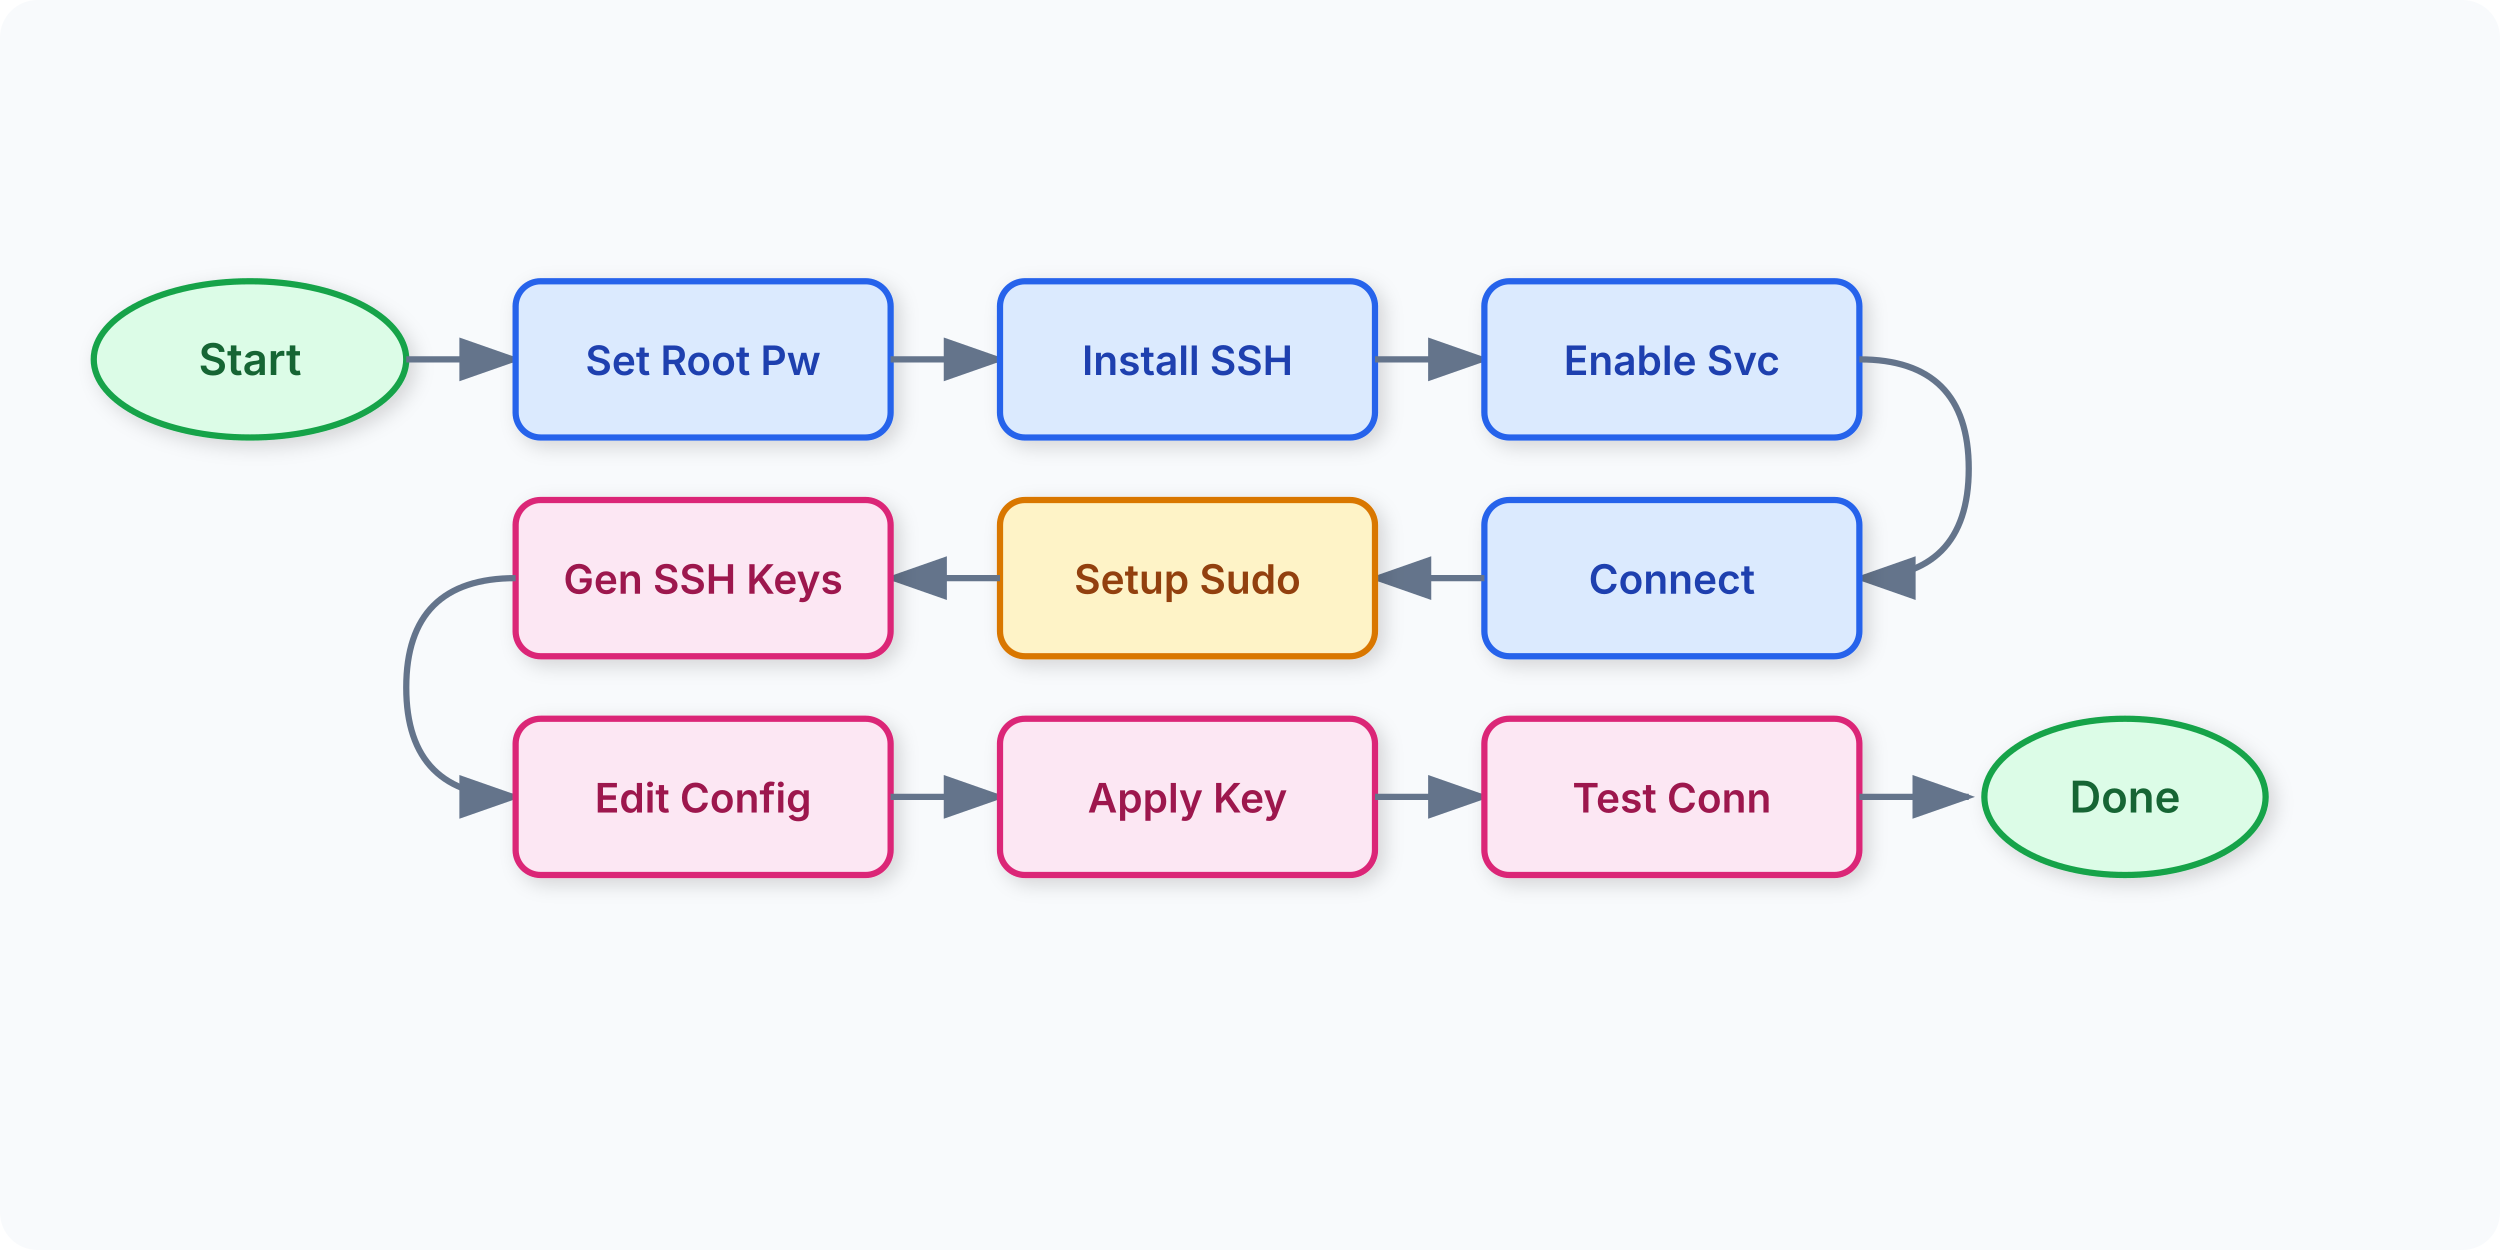
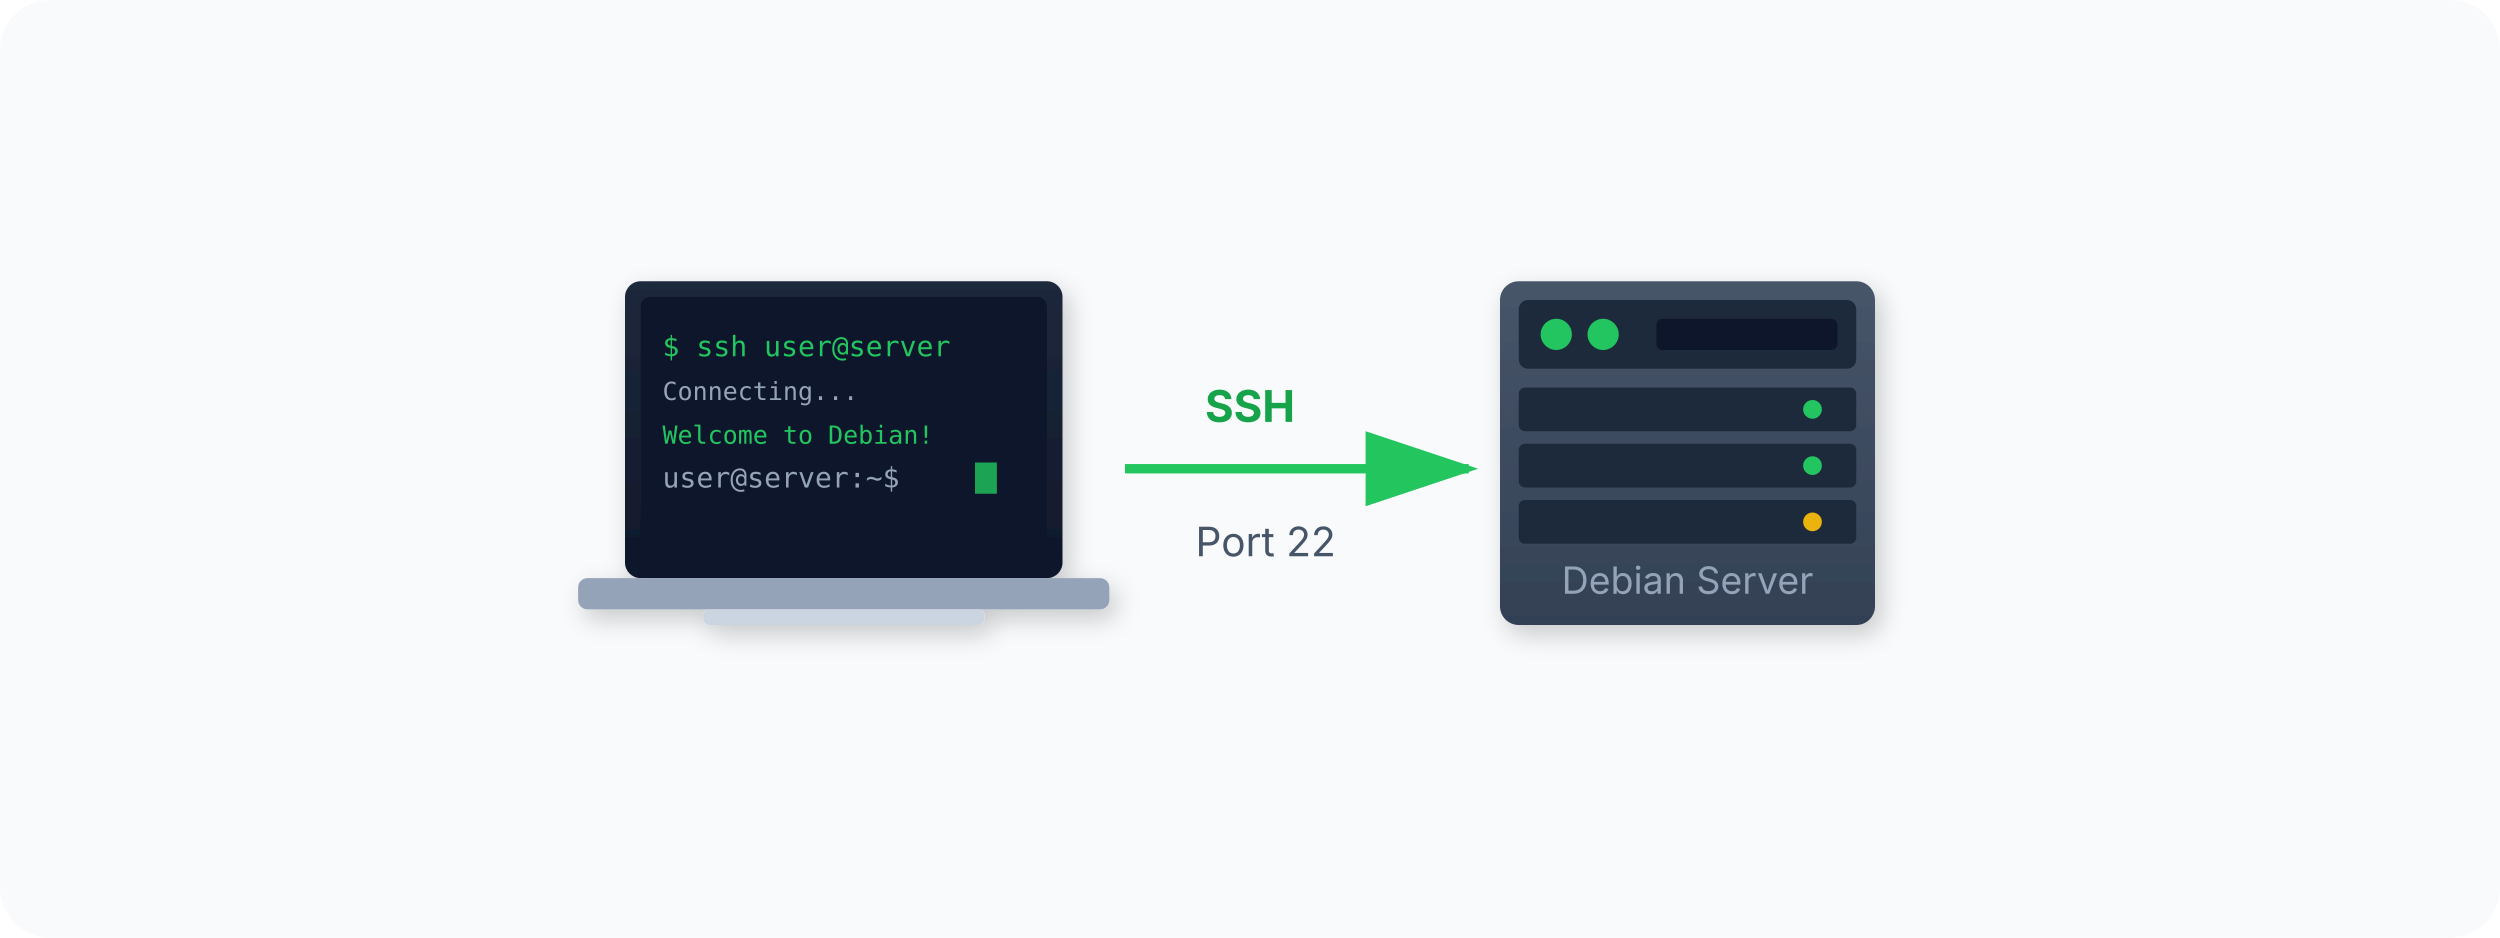
- <svg xmlns="http://www.w3.org/2000/svg" viewBox="0 0 800 400" font-family="system-ui, -apple-system, sans-serif">
+ <svg xmlns="http://www.w3.org/2000/svg" viewBox="0 0 800 300" font-family="system-ui, -apple-system, sans-serif">
  <defs>
+     <linearGradient id="screenGrad" x1="0%" y1="0%" x2="0%" y2="100%">
+       <stop offset="0%" style="stop-color:#1e293b" />
+       <stop offset="100%" style="stop-color:#0f172a" />
+     </linearGradient>
+     <linearGradient id="serverGrad" x1="0%" y1="0%" x2="0%" y2="100%">
+       <stop offset="0%" style="stop-color:#475569" />
+       <stop offset="100%" style="stop-color:#334155" />
+     </linearGradient>
    <filter id="shadow" x="-20%" y="-20%" width="140%" height="140%">
-       <feDropShadow dx="2" dy="2" stdDeviation="3" flood-opacity="0.15" />
+       <feDropShadow dx="2" dy="3" stdDeviation="4" flood-opacity="0.2" />
    </filter>
-     <marker id="arrowhead" markerWidth="10" markerHeight="7" refX="9" refY="3.5" orient="auto">
-       <polygon points="0 0, 10 3.5, 0 7" fill="#64748b" />
+     <marker id="arrow" markerWidth="12" markerHeight="8" refX="11" refY="4" orient="auto">
+       <polygon points="0 0, 12 4, 0 8" fill="#22c55e" />
    </marker>
  </defs>
-   <rect width="800" height="400" fill="#f8fafc" rx="12" />
-   <ellipse cx="80" cy="115" rx="50" ry="25" fill="#dcfce7" stroke="#16a34a" stroke-width="2" filter="url(#shadow)" />
-   <text x="80" y="120" text-anchor="middle" fill="#166534" font-size="14" font-weight="600">Start</text>
-   <line x1="130" y1="115" x2="165" y2="115" stroke="#64748b" stroke-width="2" marker-end="url(#arrowhead)" />
-   <rect x="165" y="90" width="120" height="50" rx="8" fill="#dbeafe" stroke="#2563eb" stroke-width="2" filter="url(#shadow)" />
-   <text x="225" y="120" text-anchor="middle" fill="#1e40af" font-size="13" font-weight="600">Set Root Pw</text>
-   <line x1="285" y1="115" x2="320" y2="115" stroke="#64748b" stroke-width="2" marker-end="url(#arrowhead)" />
-   <rect x="320" y="90" width="120" height="50" rx="8" fill="#dbeafe" stroke="#2563eb" stroke-width="2" filter="url(#shadow)" />
-   <text x="380" y="120" text-anchor="middle" fill="#1e40af" font-size="13" font-weight="600">Install SSH</text>
-   <line x1="440" y1="115" x2="475" y2="115" stroke="#64748b" stroke-width="2" marker-end="url(#arrowhead)" />
-   <rect x="475" y="90" width="120" height="50" rx="8" fill="#dbeafe" stroke="#2563eb" stroke-width="2" filter="url(#shadow)" />
-   <text x="535" y="120" text-anchor="middle" fill="#1e40af" font-size="13" font-weight="600">Enable Svc</text>
-   <path d="M 595 115 Q 630 115, 630 150 Q 630 185, 595 185" stroke="#64748b" stroke-width="2" fill="none" marker-end="url(#arrowhead)" />
-   <rect x="475" y="160" width="120" height="50" rx="8" fill="#dbeafe" stroke="#2563eb" stroke-width="2" filter="url(#shadow)" />
-   <text x="535" y="190" text-anchor="middle" fill="#1e40af" font-size="13" font-weight="600">Connect</text>
-   <line x1="475" y1="185" x2="440" y2="185" stroke="#64748b" stroke-width="2" marker-end="url(#arrowhead)" />
-   <rect x="320" y="160" width="120" height="50" rx="8" fill="#fef3c7" stroke="#d97706" stroke-width="2" filter="url(#shadow)" />
-   <text x="380" y="190" text-anchor="middle" fill="#92400e" font-size="13" font-weight="600">Setup Sudo</text>
-   <line x1="320" y1="185" x2="285" y2="185" stroke="#64748b" stroke-width="2" marker-end="url(#arrowhead)" />
-   <rect x="165" y="160" width="120" height="50" rx="8" fill="#fce7f3" stroke="#db2777" stroke-width="2" filter="url(#shadow)" />
-   <text x="225" y="190" text-anchor="middle" fill="#9d174d" font-size="13" font-weight="600">Gen SSH Keys</text>
-   <path d="M 165 185 Q 130 185, 130 220 Q 130 255, 165 255" stroke="#64748b" stroke-width="2" fill="none" marker-end="url(#arrowhead)" />
-   <rect x="165" y="230" width="120" height="50" rx="8" fill="#fce7f3" stroke="#db2777" stroke-width="2" filter="url(#shadow)" />
-   <text x="225" y="260" text-anchor="middle" fill="#9d174d" font-size="13" font-weight="600">Edit Config</text>
-   <line x1="285" y1="255" x2="320" y2="255" stroke="#64748b" stroke-width="2" marker-end="url(#arrowhead)" />
-   <rect x="320" y="230" width="120" height="50" rx="8" fill="#fce7f3" stroke="#db2777" stroke-width="2" filter="url(#shadow)" />
-   <text x="380" y="260" text-anchor="middle" fill="#9d174d" font-size="13" font-weight="600">Apply Key</text>
-   <line x1="440" y1="255" x2="475" y2="255" stroke="#64748b" stroke-width="2" marker-end="url(#arrowhead)" />
-   <rect x="475" y="230" width="120" height="50" rx="8" fill="#fce7f3" stroke="#db2777" stroke-width="2" filter="url(#shadow)" />
-   <text x="535" y="260" text-anchor="middle" fill="#9d174d" font-size="13" font-weight="600">Test Conn</text>
-   <line x1="595" y1="255" x2="630" y2="255" stroke="#64748b" stroke-width="2" marker-end="url(#arrowhead)" />
-   <ellipse cx="680" cy="255" rx="45" ry="25" fill="#dcfce7" stroke="#16a34a" stroke-width="2" filter="url(#shadow)" />
-   <text x="680" y="260" text-anchor="middle" fill="#166534" font-size="14" font-weight="600">Done</text>
+   <rect width="800" height="300" fill="#f8fafc" rx="16" />
+   <g transform="translate(200, 90)" filter="url(#shadow)">
+     <rect x="0" y="0" width="140" height="95" rx="5" fill="url(#screenGrad)" />
+     <rect x="5" y="5" width="130" height="80" rx="3" fill="#0f172a" />
+     <text x="12" y="24" fill="#22c55e" font-size="9" font-family="monospace">$ ssh user@server</text>
+     <text x="12" y="38" fill="#94a3b8" font-size="8" font-family="monospace">Connecting...</text>
+     <text x="12" y="52" fill="#22c55e" font-size="8" font-family="monospace">Welcome to Debian!</text>
+     <text x="12" y="66" fill="#94a3b8" font-size="9" font-family="monospace">user@server:~$</text>
+     <rect x="112" y="58" width="7" height="10" fill="#22c55e" opacity="0.8" />
+     <rect x="-15" y="95" width="170" height="10" rx="3" fill="#94a3b8" />
+     <rect x="25" y="105" width="90" height="5" rx="2" fill="#cbd5e1" />
+   </g>
+   <path d="M 360 150 L 470 150" stroke="#22c55e" stroke-width="3" fill="none" marker-end="url(#arrow)" />
+   <text x="400" y="135" text-anchor="middle" fill="#16a34a" font-size="14" font-weight="700">SSH</text>
+   <text x="405" y="178" text-anchor="middle" fill="#475569" font-size="13">Port 22</text>
+   <g transform="translate(480, 90)" filter="url(#shadow)">
+     <rect x="0" y="0" width="120" height="110" rx="6" fill="url(#serverGrad)" />
+     <rect x="6" y="6" width="108" height="22" rx="3" fill="#1e293b" />
+     <circle cx="18" cy="17" r="5" fill="#22c55e" />
+     <circle cx="33" cy="17" r="5" fill="#22c55e" />
+     <rect x="50" y="12" width="58" height="10" rx="2" fill="#0f172a" />
+     <rect x="6" y="34" width="108" height="14" rx="2" fill="#1e293b" />
+     <rect x="6" y="52" width="108" height="14" rx="2" fill="#1e293b" />
+     <rect x="6" y="70" width="108" height="14" rx="2" fill="#1e293b" />
+     <circle cx="100" cy="41" r="3" fill="#22c55e" />
+     <circle cx="100" cy="59" r="3" fill="#22c55e" />
+     <circle cx="100" cy="77" r="3" fill="#eab308" />
+     <text x="60" y="100" text-anchor="middle" fill="#94a3b8" font-size="12">Debian Server</text>
+   </g>
</svg>
